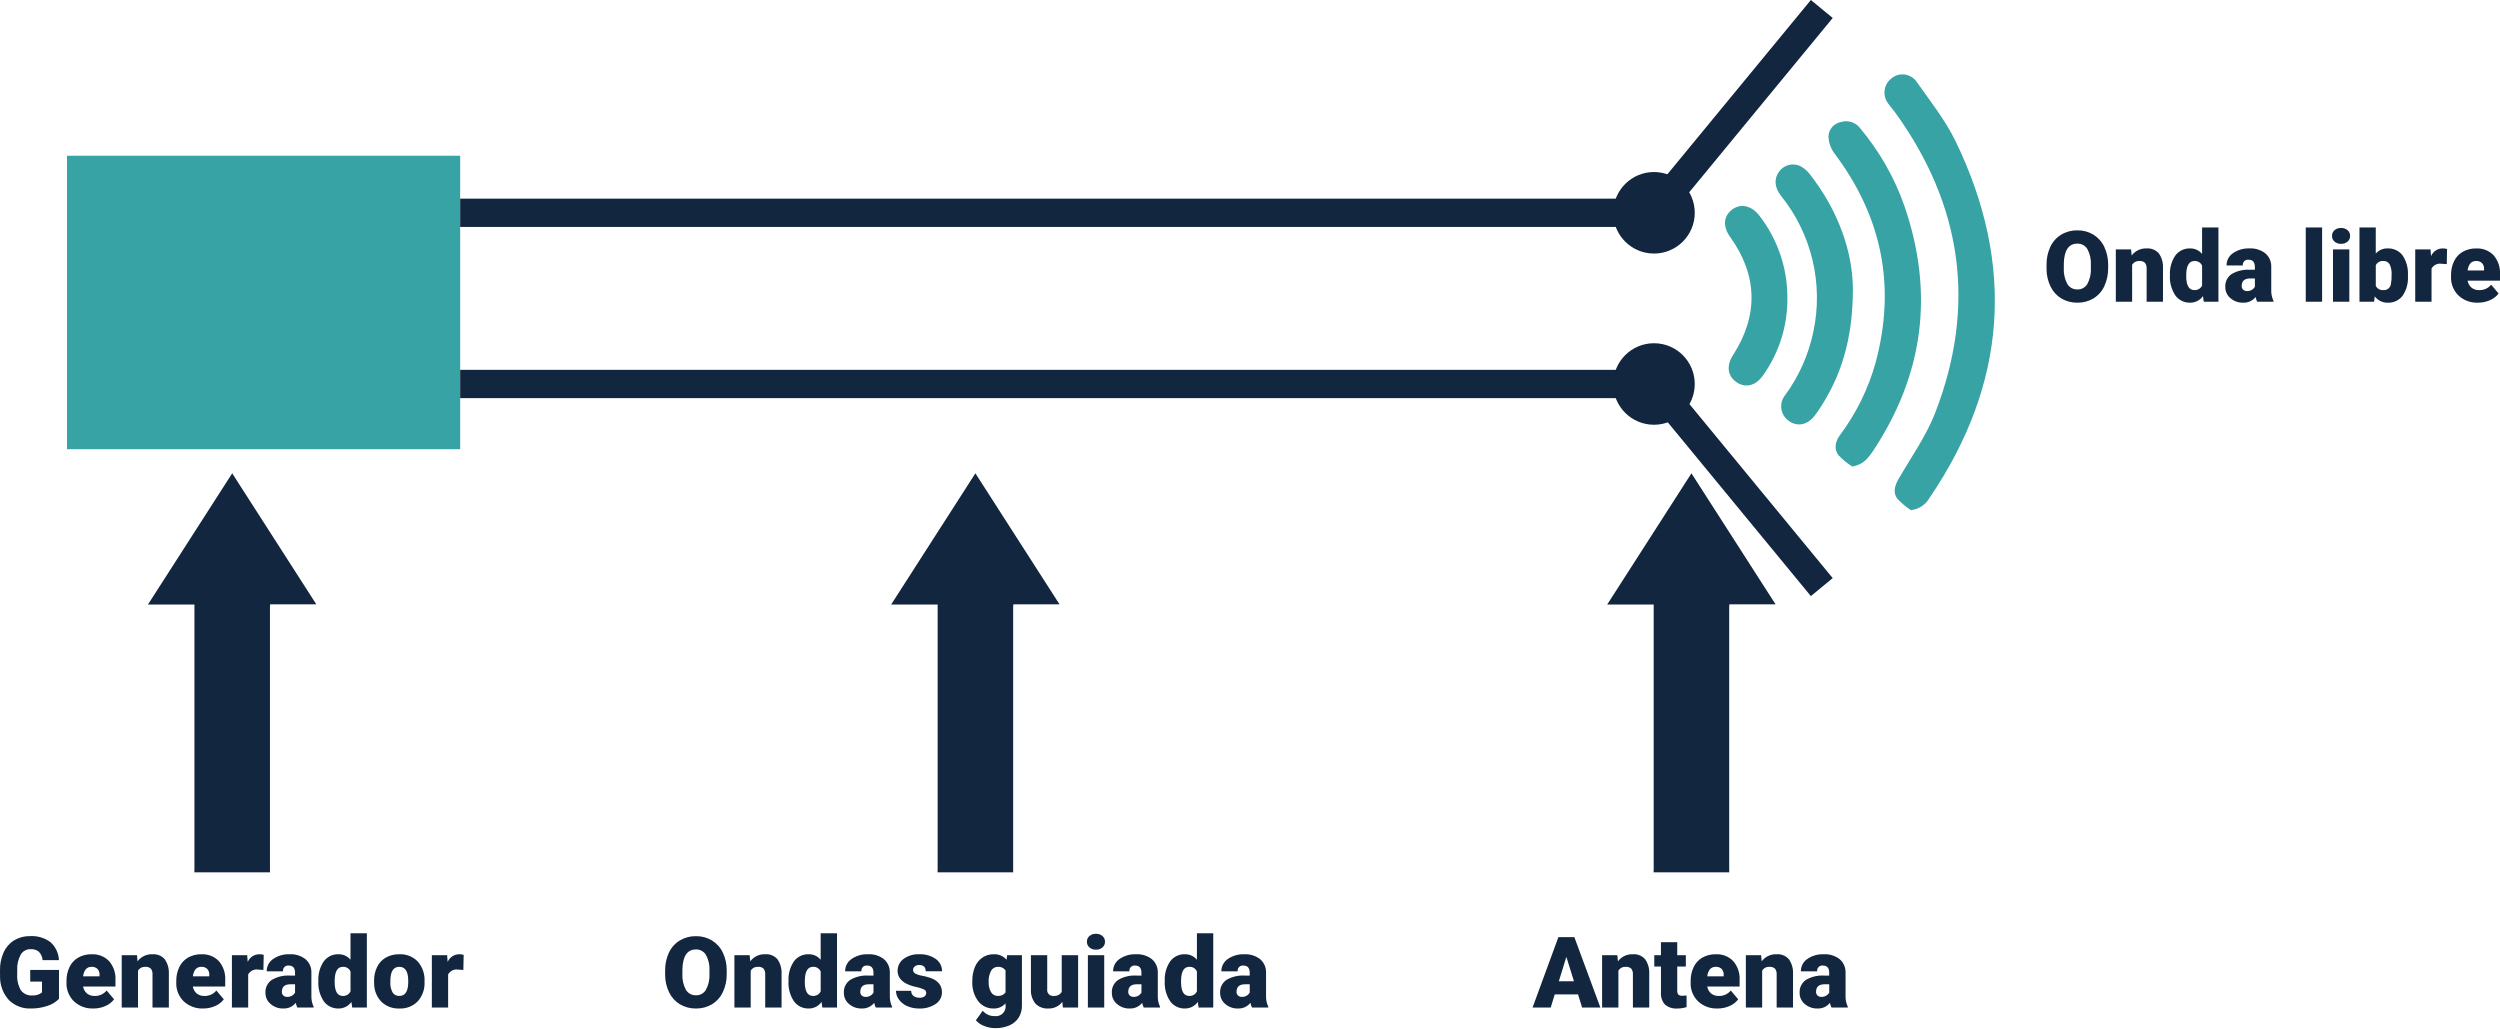
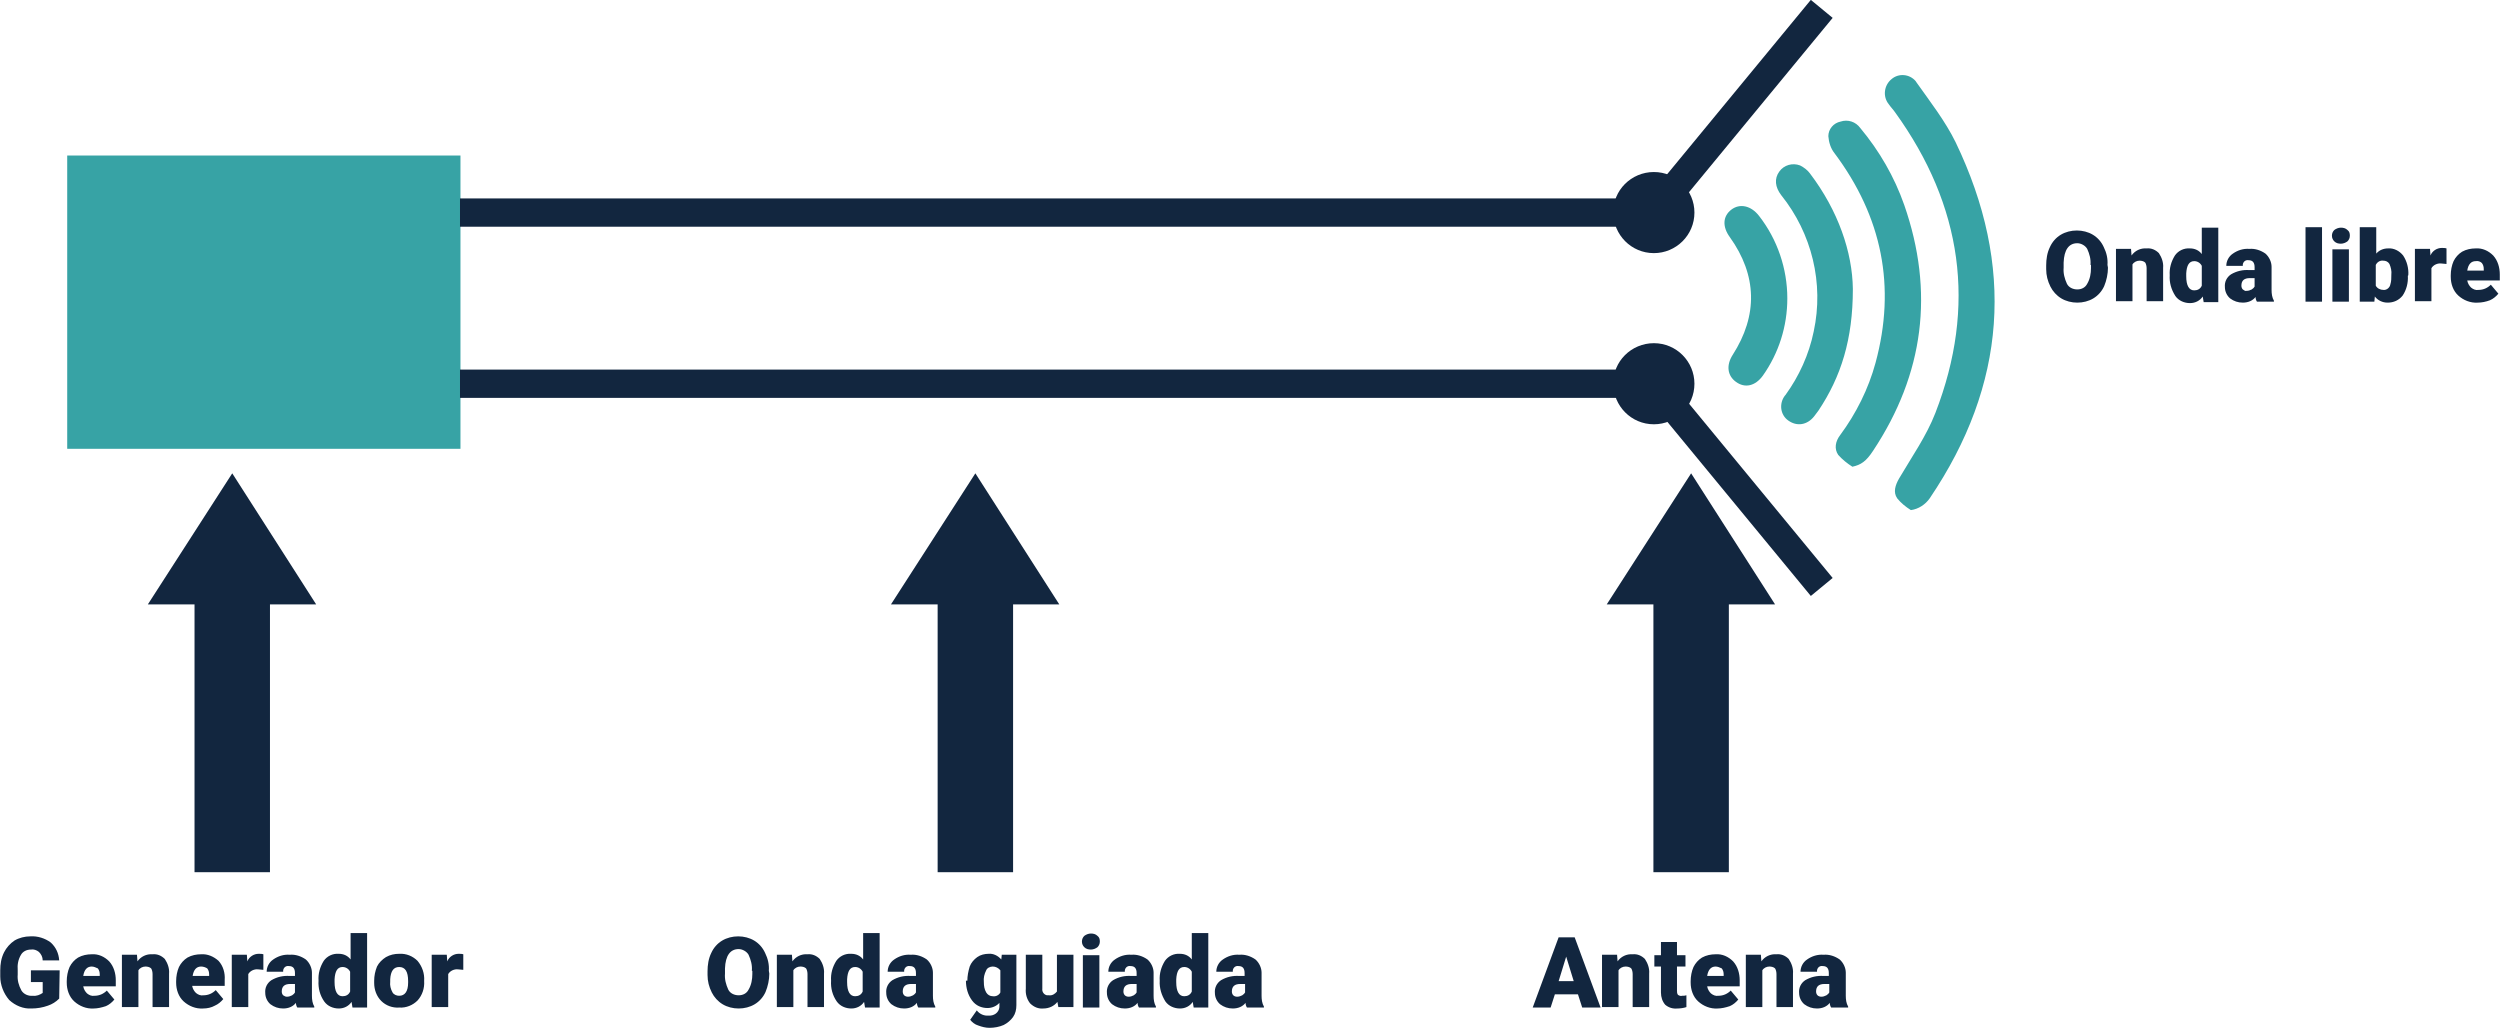
- <svg xmlns="http://www.w3.org/2000/svg" width="530.15" height="218.025" viewBox="0 0 530.15 218.025">
-   <g id="Grupo_55349" data-name="Grupo 55349" transform="translate(-185.845 -23091.018)">
-     <path id="Trazado_119536" data-name="Trazado 119536" d="M0,0H83.376V62.234H0Z" transform="translate(200.054 23124.041)" fill="#37a3a5" />
-     <path id="Trazado_119537" data-name="Trazado 119537" d="M0,0H251.289" transform="translate(283.429 23136.143)" fill="none" stroke="#12263f" stroke-width="6" />
-     <path id="Trazado_119538" data-name="Trazado 119538" d="M0,0H251.289" transform="translate(283.429 23172.445)" fill="none" stroke="#12263f" stroke-width="6" />
-     <path id="Trazado_119539" data-name="Trazado 119539" d="M8.644,0A8.644,8.644,0,1,1,0,8.644,8.644,8.644,0,0,1,8.644,0Z" transform="translate(527.947 23127.498)" fill="#12263f" />
-     <path id="Trazado_119540" data-name="Trazado 119540" d="M8.644,0A8.644,8.644,0,1,1,0,8.644,8.644,8.644,0,0,1,8.644,0Z" transform="translate(527.947 23163.803)" fill="#12263f" />
-     <path id="Trazado_119541" data-name="Trazado 119541" d="M0,43.218,35.583,0" transform="translate(536.591 23092.924)" fill="none" stroke="#12263f" stroke-width="6" />
-     <path id="Trazado_119542" data-name="Trazado 119542" d="M35.583,43.218,0,0" transform="translate(536.591 23172.301)" fill="none" stroke="#12263f" stroke-width="6" />
-     <path id="Trazado_117686" data-name="Trazado 117686" d="M-1064.451,176.976a14.5,14.5,0,0,1-2.945-2.51c-.928-1.347-.421-2.8.4-4.218,2.661-4.6,5.814-9.027,7.711-13.935,8.776-22.716,5.721-44.013-8.545-63.721-.441-.608-.964-1.158-1.393-1.774a3.806,3.806,0,0,1,.63-5.381,3.639,3.639,0,0,1,5.343.69c2.918,4.141,6.131,8.187,8.318,12.714,12.638,26.162,10.834,51.4-5.54,75.5A5.166,5.166,0,0,1-1064.451,176.976Z" transform="translate(1655.521 23022.219)" fill="#37a3a5" />
-     <path id="Trazado_117687" data-name="Trazado 117687" d="M-1069.307,161.433a14.113,14.113,0,0,1-3.013-2.463c-.934-1.327-.608-2.866.372-4.21a46.528,46.528,0,0,0,7.53-15.276c4.4-16.234,1.4-31.034-8.707-44.457a6.486,6.486,0,0,1-1.267-3.553,3.2,3.2,0,0,1,2.6-3.085,3.71,3.71,0,0,1,4.182,1.374,52.9,52.9,0,0,1,9.276,16.27q9.591,27.648-6.591,52.077C-1066.417,160.352-1067.462,161.042-1069.307,161.433Z" transform="translate(1647.978 23028.521)" fill="#37a3a5" />
-     <path id="Trazado_117688" data-name="Trazado 117688" d="M-1062.091,118c-.027,10.732-2.513,18.626-7.346,25.795-.279.416-.577.821-.893,1.21-1.541,1.889-3.7,2.225-5.466.865a3.766,3.766,0,0,1-.671-5.373,34.546,34.546,0,0,0,5.994-13.48,34.478,34.478,0,0,0-6.919-28.869c-1.322-1.711-1.451-3.547-.381-5.028a3.662,3.662,0,0,1,4.355-1.292,6.042,6.042,0,0,1,2.141,1.744C-1065.154,101.337-1062.121,110.186-1062.091,118Z" transform="translate(1640.862 23034.324)" fill="#37a3a5" />
-     <path id="Trazado_117689" data-name="Trazado 117689" d="M-1069.176,114.351a27.738,27.738,0,0,1-5.2,16.39c-1.568,2.209-3.753,2.707-5.658,1.344-1.842-1.319-2.1-3.46-.687-5.655,5.441-8.436,5.25-16.937-.561-25.042-1.612-2.25-1.484-4.412.348-5.825s4.179-.906,5.854,1.306A28.259,28.259,0,0,1-1069.176,114.351Z" transform="translate(1634.053 23039.928)" fill="#37a3a5" />
-     <path id="Trazado_119543" data-name="Trazado 119543" d="M13.351-1.846A5.787,5.787,0,0,1,10.92-.359,10.482,10.482,0,0,1,7.414.205,6.253,6.253,0,0,1,2.728-1.589,7.264,7.264,0,0,1,.851-6.583L.841-7.875a8.91,8.91,0,0,1,.779-3.85,5.787,5.787,0,0,1,2.23-2.533,6.309,6.309,0,0,1,3.358-.887,6.614,6.614,0,0,1,4.332,1.277,5.409,5.409,0,0,1,1.8,3.809H9.875a2.831,2.831,0,0,0-.8-1.784,2.581,2.581,0,0,0-1.743-.533A2.348,2.348,0,0,0,5.24-11.228a6.132,6.132,0,0,0-.749,3.281v.9a6,6,0,0,0,.764,3.358,2.7,2.7,0,0,0,2.4,1.123,3.024,3.024,0,0,0,2.092-.625V-5.506H7.25V-7.978h6.1Zm7.3,2.051a5.7,5.7,0,0,1-4.132-1.523A5.258,5.258,0,0,1,14.94-5.281v-.287a6.814,6.814,0,0,1,.631-3,4.614,4.614,0,0,1,1.841-2.015,5.556,5.556,0,0,1,2.871-.713,4.8,4.8,0,0,1,3.691,1.451A5.7,5.7,0,0,1,25.327-5.8V-4.46h-6.87a2.491,2.491,0,0,0,.81,1.466,2.41,2.41,0,0,0,1.62.533,3.106,3.106,0,0,0,2.563-1.148L25.03-1.743A4.414,4.414,0,0,1,23.2-.323,6.185,6.185,0,0,1,20.651.205Zm-.39-8.839q-1.518,0-1.8,2.01h3.486v-.267a1.712,1.712,0,0,0-.42-1.287A1.673,1.673,0,0,0,20.262-8.634Zm9.628-2.461L30-9.792A3.762,3.762,0,0,1,33.171-11.3a3.165,3.165,0,0,1,2.589,1.036,4.93,4.93,0,0,1,.887,3.117V0H33.182V-7a1.872,1.872,0,0,0-.338-1.236,1.565,1.565,0,0,0-1.23-.395,1.648,1.648,0,0,0-1.507.8V0H26.65V-11.095ZM43.928.205A5.7,5.7,0,0,1,39.8-1.318a5.258,5.258,0,0,1-1.579-3.963v-.287a6.814,6.814,0,0,1,.631-3,4.614,4.614,0,0,1,1.841-2.015,5.556,5.556,0,0,1,2.871-.713A4.8,4.8,0,0,1,47.25-9.849,5.7,5.7,0,0,1,48.6-5.8V-4.46h-6.87a2.491,2.491,0,0,0,.81,1.466,2.41,2.41,0,0,0,1.62.533,3.106,3.106,0,0,0,2.563-1.148l1.579,1.866a4.414,4.414,0,0,1-1.83,1.42A6.185,6.185,0,0,1,43.928.205Zm-.39-8.839q-1.518,0-1.8,2.01H45.22v-.267a1.712,1.712,0,0,0-.42-1.287A1.673,1.673,0,0,0,43.538-8.634ZM56.7-7.967l-1.138-.082a2.044,2.044,0,0,0-2.092,1.025V0H50.019V-11.095h3.24l.113,1.425A2.676,2.676,0,0,1,55.8-11.3a3.37,3.37,0,0,1,.964.123ZM63.892,0a3.9,3.9,0,0,1-.328-.995A3.213,3.213,0,0,1,60.9.205a3.936,3.936,0,0,1-2.666-.948,3.019,3.019,0,0,1-1.1-2.384,3.1,3.1,0,0,1,1.333-2.728,6.791,6.791,0,0,1,3.876-.923H63.41v-.587q0-1.535-1.323-1.535a1.081,1.081,0,0,0-1.23,1.216H57.4A3.1,3.1,0,0,1,58.77-10.3a5.753,5.753,0,0,1,3.491-1,5.044,5.044,0,0,1,3.353,1.036,3.6,3.6,0,0,1,1.261,2.84v4.912a5.03,5.03,0,0,0,.472,2.338V0ZM61.729-2.256A1.928,1.928,0,0,0,62.8-2.533a1.735,1.735,0,0,0,.61-.625V-4.932h-1q-1.8,0-1.8,1.62a.989.989,0,0,0,.318.764A1.15,1.15,0,0,0,61.729-2.256Zm6.624-3.374a6.777,6.777,0,0,1,1.138-4.153A3.746,3.746,0,0,1,72.669-11.3a3.186,3.186,0,0,1,2.5,1.169V-15.75h3.466V0H75.53l-.174-1.189A3.272,3.272,0,0,1,72.649.205a3.74,3.74,0,0,1-3.138-1.518A6.992,6.992,0,0,1,68.353-5.629Zm3.456.215q0,2.953,1.723,2.953a1.7,1.7,0,0,0,1.641-.964V-7.649a1.655,1.655,0,0,0-1.62-.984q-1.6,0-1.733,2.584Zm8.357-.236a6.548,6.548,0,0,1,.646-2.958A4.62,4.62,0,0,1,82.667-10.6a5.59,5.59,0,0,1,2.84-.7,5.1,5.1,0,0,1,3.927,1.543,5.922,5.922,0,0,1,1.436,4.2v.123a5.746,5.746,0,0,1-1.441,4.117,5.115,5.115,0,0,1-3.9,1.523,5.173,5.173,0,0,1-3.8-1.42,5.555,5.555,0,0,1-1.548-3.85Zm3.456.215A4.128,4.128,0,0,0,84.1-3.179a1.606,1.606,0,0,0,1.425.718q1.846,0,1.887-2.84V-5.65q0-2.984-1.907-2.984-1.733,0-1.876,2.574ZM99.1-7.967l-1.138-.082a2.044,2.044,0,0,0-2.092,1.025V0H92.418V-11.095h3.24l.113,1.425A2.676,2.676,0,0,1,98.2-11.3a3.37,3.37,0,0,1,.964.123Z" transform="translate(185.004 23304.676)" fill="#12263f" />
-     <path id="Trazado_117690" data-name="Trazado 117690" d="M-1194.757,200.1c.011-.192.027-.383.027-.572,0-7.563,0-47.968,0-55.531v-.684h-9.862l17.868-27.829,17.841,27.785h-9.791c-.019.227-.041.391-.041.558,0,7.694,0,48.234,0,55.931,0,.112.016.227.025.342Z" transform="translate(1421.808 23075.904)" fill="#12263f" />
-     <path id="Trazado_119544" data-name="Trazado 119544" d="M13.771-7.157a8.8,8.8,0,0,1-.81,3.866A5.987,5.987,0,0,1,10.659-.7a6.41,6.41,0,0,1-3.4.907A6.5,6.5,0,0,1,3.876-.672a5.977,5.977,0,0,1-2.3-2.507A8.551,8.551,0,0,1,.708-6.921v-.841a8.843,8.843,0,0,1,.8-3.871A5.972,5.972,0,0,1,3.82-14.222a6.455,6.455,0,0,1,3.42-.913,6.392,6.392,0,0,1,3.384.9,6.08,6.08,0,0,1,2.312,2.569,8.589,8.589,0,0,1,.836,3.82ZM10.11-7.783a6.278,6.278,0,0,0-.743-3.379,2.385,2.385,0,0,0-2.128-1.154q-2.707,0-2.861,4.061l-.01,1.1A6.457,6.457,0,0,0,5.1-3.784,2.381,2.381,0,0,0,7.26-2.6a2.352,2.352,0,0,0,2.1-1.159A6.281,6.281,0,0,0,10.11-7.1Zm8.531-3.312.113,1.3A3.762,3.762,0,0,1,21.923-11.3a3.165,3.165,0,0,1,2.589,1.036A4.93,4.93,0,0,1,25.4-7.147V0H21.933V-7a1.872,1.872,0,0,0-.338-1.236,1.565,1.565,0,0,0-1.23-.395,1.648,1.648,0,0,0-1.507.8V0H15.4V-11.095Zm8.234,5.465a6.777,6.777,0,0,1,1.138-4.153A3.746,3.746,0,0,1,31.192-11.3a3.186,3.186,0,0,1,2.5,1.169V-15.75H37.16V0H34.053l-.174-1.189A3.272,3.272,0,0,1,31.172.205a3.74,3.74,0,0,1-3.138-1.518A6.992,6.992,0,0,1,26.875-5.629Zm3.456.215q0,2.953,1.723,2.953a1.7,1.7,0,0,0,1.641-.964V-7.649a1.655,1.655,0,0,0-1.62-.984q-1.6,0-1.733,2.584ZM45.374,0a3.9,3.9,0,0,1-.328-.995,3.213,3.213,0,0,1-2.666,1.2,3.936,3.936,0,0,1-2.666-.948,3.019,3.019,0,0,1-1.1-2.384,3.1,3.1,0,0,1,1.333-2.728,6.791,6.791,0,0,1,3.876-.923h1.066v-.587q0-1.535-1.323-1.535a1.081,1.081,0,0,0-1.23,1.216H38.883A3.1,3.1,0,0,1,40.252-10.3a5.753,5.753,0,0,1,3.491-1A5.044,5.044,0,0,1,47.1-10.264a3.6,3.6,0,0,1,1.261,2.84v4.912a5.03,5.03,0,0,0,.472,2.338V0ZM43.21-2.256a1.928,1.928,0,0,0,1.072-.277,1.735,1.735,0,0,0,.61-.625V-4.932h-1q-1.8,0-1.8,1.62a.989.989,0,0,0,.318.764A1.15,1.15,0,0,0,43.21-2.256Zm12.869-.861a.8.8,0,0,0-.461-.708,7.019,7.019,0,0,0-1.753-.554,8,8,0,0,1-2.133-.754,3.573,3.573,0,0,1-1.282-1.133,2.706,2.706,0,0,1-.441-1.528A3.066,3.066,0,0,1,51.27-10.31a5.2,5.2,0,0,1,3.3-.99,5.756,5.756,0,0,1,3.527.995A3.11,3.11,0,0,1,59.432-7.69H55.966q0-1.333-1.4-1.333a1.393,1.393,0,0,0-.913.3.937.937,0,0,0-.369.754.86.86,0,0,0,.451.749,4.263,4.263,0,0,0,1.441.472,12.45,12.45,0,0,1,1.738.441q2.5.861,2.5,3.086A2.906,2.906,0,0,1,58.063-.749a5.913,5.913,0,0,1-3.491.954,6.034,6.034,0,0,1-2.543-.513A4.252,4.252,0,0,1,50.285-1.7a3.158,3.158,0,0,1-.625-1.856h3.23A1.335,1.335,0,0,0,53.4-2.435a2.109,2.109,0,0,0,1.261.354,1.659,1.659,0,0,0,1.061-.287A.918.918,0,0,0,56.079-3.117Zm9.772-2.512A7.491,7.491,0,0,1,66.4-8.6,4.458,4.458,0,0,1,67.994-10.6a4.19,4.19,0,0,1,2.41-.7,3.331,3.331,0,0,1,2.707,1.169l.123-.964h3.138V-.42a4.678,4.678,0,0,1-.682,2.548,4.375,4.375,0,0,1-1.974,1.661,7.255,7.255,0,0,1-2.994.579,6.259,6.259,0,0,1-2.364-.461,4.266,4.266,0,0,1-1.748-1.2L68.055.677A3.169,3.169,0,0,0,70.6,1.815,2.058,2.058,0,0,0,72.9-.543V-.892a3.245,3.245,0,0,1-2.512,1.1A4.01,4.01,0,0,1,67.1-1.348a6.436,6.436,0,0,1-1.251-4.158Zm3.466.215a3.947,3.947,0,0,0,.513,2.158,1.618,1.618,0,0,0,1.436.795,1.835,1.835,0,0,0,1.63-.749V-7.875a1.789,1.789,0,0,0-1.61-.759,1.628,1.628,0,0,0-1.446.825A4.5,4.5,0,0,0,69.316-5.414ZM84.943-1.2A3.563,3.563,0,0,1,81.98.205,3.494,3.494,0,0,1,79.217-.856a4.463,4.463,0,0,1-.938-3.051v-7.188h3.456v7.208a1.242,1.242,0,0,0,1.384,1.425,1.806,1.806,0,0,0,1.692-.851v-7.783h3.476V0h-3.24ZM93.823,0H90.357V-11.095h3.466ZM90.152-13.956a1.542,1.542,0,0,1,.533-1.21,2.012,2.012,0,0,1,1.384-.472,2.012,2.012,0,0,1,1.384.472,1.542,1.542,0,0,1,.533,1.21,1.542,1.542,0,0,1-.533,1.21,2.012,2.012,0,0,1-1.384.472,2.012,2.012,0,0,1-1.384-.472A1.542,1.542,0,0,1,90.152-13.956ZM102.2,0a3.9,3.9,0,0,1-.328-.995,3.213,3.213,0,0,1-2.666,1.2,3.936,3.936,0,0,1-2.666-.948,3.019,3.019,0,0,1-1.1-2.384,3.1,3.1,0,0,1,1.333-2.728,6.791,6.791,0,0,1,3.876-.923h1.066v-.587q0-1.535-1.323-1.535a1.081,1.081,0,0,0-1.23,1.216H95.71A3.1,3.1,0,0,1,97.079-10.3a5.753,5.753,0,0,1,3.491-1,5.044,5.044,0,0,1,3.353,1.036,3.6,3.6,0,0,1,1.261,2.84v4.912a5.03,5.03,0,0,0,.472,2.338V0Zm-2.164-2.256a1.928,1.928,0,0,0,1.072-.277,1.735,1.735,0,0,0,.61-.625V-4.932h-1q-1.8,0-1.8,1.62a.989.989,0,0,0,.318.764A1.15,1.15,0,0,0,100.037-2.256Zm6.624-3.374A6.777,6.777,0,0,1,107.8-9.782a3.746,3.746,0,0,1,3.179-1.518,3.186,3.186,0,0,1,2.5,1.169V-15.75h3.466V0h-3.107l-.174-1.189A3.272,3.272,0,0,1,110.958.205a3.74,3.74,0,0,1-3.138-1.518A6.992,6.992,0,0,1,106.661-5.629Zm3.456.215q0,2.953,1.723,2.953a1.7,1.7,0,0,0,1.641-.964V-7.649a1.655,1.655,0,0,0-1.62-.984q-1.6,0-1.733,2.584ZM125.159,0a3.9,3.9,0,0,1-.328-.995,3.213,3.213,0,0,1-2.666,1.2A3.936,3.936,0,0,1,119.5-.743a3.019,3.019,0,0,1-1.1-2.384,3.1,3.1,0,0,1,1.333-2.728,6.791,6.791,0,0,1,3.876-.923h1.066v-.587q0-1.535-1.323-1.535a1.081,1.081,0,0,0-1.23,1.216h-3.456a3.1,3.1,0,0,1,1.369-2.612,5.753,5.753,0,0,1,3.491-1,5.044,5.044,0,0,1,3.353,1.036,3.6,3.6,0,0,1,1.261,2.84v4.912a5.03,5.03,0,0,0,.472,2.338V0ZM123-2.256a1.928,1.928,0,0,0,1.072-.277,1.735,1.735,0,0,0,.61-.625V-4.932h-1q-1.8,0-1.8,1.62a.989.989,0,0,0,.318.764A1.15,1.15,0,0,0,123-2.256Z" transform="translate(326.183 23304.676)" fill="#12263f" />
-     <path id="Trazado_117691" data-name="Trazado 117691" d="M-1137.178,200.1c.011-.192.028-.383.028-.572,0-7.563,0-47.968,0-55.531v-.684h-9.862l17.868-27.829,17.841,27.785h-9.791c-.019.227-.041.391-.041.558,0,7.694,0,48.234,0,55.931,0,.112.019.227.027.342Z" transform="translate(1521.831 23075.904)" fill="#12263f" />
-     <path id="Trazado_119545" data-name="Trazado 119545" d="M9.608-2.789H4.676L3.814,0H-.031L5.445-14.93H8.829L14.345,0H10.479ZM5.537-5.568H8.747l-1.61-5.178Zm12.417-5.527.113,1.3A3.762,3.762,0,0,1,21.236-11.3a3.165,3.165,0,0,1,2.589,1.036,4.93,4.93,0,0,1,.887,3.117V0H21.246V-7a1.872,1.872,0,0,0-.338-1.236,1.565,1.565,0,0,0-1.23-.395,1.648,1.648,0,0,0-1.507.8V0H14.714V-11.095Zm12.694-2.758v2.758h1.825v2.4H30.649V-3.62a1.3,1.3,0,0,0,.226.872,1.21,1.21,0,0,0,.892.246,5.069,5.069,0,0,0,.861-.062V-.092a6.377,6.377,0,0,1-1.948.3,3.62,3.62,0,0,1-2.635-.841,3.446,3.446,0,0,1-.851-2.553V-8.7H25.778v-2.4h1.415v-2.758ZM39.2.205a5.7,5.7,0,0,1-4.132-1.523,5.258,5.258,0,0,1-1.579-3.963v-.287a6.814,6.814,0,0,1,.631-3,4.614,4.614,0,0,1,1.841-2.015,5.556,5.556,0,0,1,2.871-.713,4.8,4.8,0,0,1,3.691,1.451A5.7,5.7,0,0,1,43.876-5.8V-4.46h-6.87a2.491,2.491,0,0,0,.81,1.466,2.41,2.41,0,0,0,1.62.533A3.106,3.106,0,0,0,42-3.609l1.579,1.866a4.414,4.414,0,0,1-1.83,1.42A6.185,6.185,0,0,1,39.2.205Zm-.39-8.839q-1.518,0-1.8,2.01h3.486v-.267a1.712,1.712,0,0,0-.42-1.287A1.673,1.673,0,0,0,38.811-8.634Zm9.628-2.461.113,1.3A3.762,3.762,0,0,1,51.721-11.3a3.165,3.165,0,0,1,2.589,1.036A4.93,4.93,0,0,1,55.2-7.147V0H51.731V-7a1.872,1.872,0,0,0-.338-1.236,1.565,1.565,0,0,0-1.23-.395,1.648,1.648,0,0,0-1.507.8V0H45.2V-11.095ZM63.359,0a3.9,3.9,0,0,1-.328-.995,3.213,3.213,0,0,1-2.666,1.2A3.936,3.936,0,0,1,57.7-.743a3.019,3.019,0,0,1-1.1-2.384,3.1,3.1,0,0,1,1.333-2.728,6.791,6.791,0,0,1,3.876-.923h1.066v-.587q0-1.535-1.323-1.535a1.081,1.081,0,0,0-1.23,1.216H56.868A3.1,3.1,0,0,1,58.237-10.3a5.753,5.753,0,0,1,3.491-1,5.044,5.044,0,0,1,3.353,1.036,3.6,3.6,0,0,1,1.261,2.84v4.912a5.03,5.03,0,0,0,.472,2.338V0ZM61.2-2.256a1.928,1.928,0,0,0,1.072-.277,1.735,1.735,0,0,0,.61-.625V-4.932h-1q-1.8,0-1.8,1.62a.989.989,0,0,0,.318.764A1.15,1.15,0,0,0,61.2-2.256Z" transform="translate(510.872 23304.676)" fill="#12263f" />
-     <path id="Trazado_117692" data-name="Trazado 117692" d="M-1081.7,200.1c.011-.192.027-.383.027-.572,0-7.563,0-47.968,0-55.531v-.684h-9.862l17.868-27.829,17.84,27.785h-9.791c-.016.227-.041.391-.041.558,0,7.694,0,48.234,0,55.931,0,.112.017.227.028.342Z" transform="translate(1618.199 23075.904)" fill="#12263f" />
-     <path id="Trazado_119546" data-name="Trazado 119546" d="M13.771-7.157a8.8,8.8,0,0,1-.81,3.866A5.987,5.987,0,0,1,10.659-.7a6.41,6.41,0,0,1-3.4.907A6.5,6.5,0,0,1,3.876-.672a5.977,5.977,0,0,1-2.3-2.507A8.551,8.551,0,0,1,.708-6.921v-.841a8.843,8.843,0,0,1,.8-3.871A5.972,5.972,0,0,1,3.82-14.222a6.455,6.455,0,0,1,3.42-.913,6.392,6.392,0,0,1,3.384.9,6.08,6.08,0,0,1,2.312,2.569,8.589,8.589,0,0,1,.836,3.82ZM10.11-7.783a6.278,6.278,0,0,0-.743-3.379,2.385,2.385,0,0,0-2.128-1.154q-2.707,0-2.861,4.061l-.01,1.1A6.457,6.457,0,0,0,5.1-3.784,2.381,2.381,0,0,0,7.26-2.6a2.352,2.352,0,0,0,2.1-1.159A6.281,6.281,0,0,0,10.11-7.1Zm8.531-3.312.113,1.3A3.762,3.762,0,0,1,21.923-11.3a3.165,3.165,0,0,1,2.589,1.036A4.93,4.93,0,0,1,25.4-7.147V0H21.933V-7a1.872,1.872,0,0,0-.338-1.236,1.565,1.565,0,0,0-1.23-.395,1.648,1.648,0,0,0-1.507.8V0H15.4V-11.095Zm8.234,5.465a6.777,6.777,0,0,1,1.138-4.153A3.746,3.746,0,0,1,31.192-11.3a3.186,3.186,0,0,1,2.5,1.169V-15.75H37.16V0H34.053l-.174-1.189A3.272,3.272,0,0,1,31.172.205a3.74,3.74,0,0,1-3.138-1.518A6.992,6.992,0,0,1,26.875-5.629Zm3.456.215q0,2.953,1.723,2.953a1.7,1.7,0,0,0,1.641-.964V-7.649a1.655,1.655,0,0,0-1.62-.984q-1.6,0-1.733,2.584ZM45.374,0a3.9,3.9,0,0,1-.328-.995,3.213,3.213,0,0,1-2.666,1.2,3.936,3.936,0,0,1-2.666-.948,3.019,3.019,0,0,1-1.1-2.384,3.1,3.1,0,0,1,1.333-2.728,6.791,6.791,0,0,1,3.876-.923h1.066v-.587q0-1.535-1.323-1.535a1.081,1.081,0,0,0-1.23,1.216H38.883A3.1,3.1,0,0,1,40.252-10.3a5.753,5.753,0,0,1,3.491-1A5.044,5.044,0,0,1,47.1-10.264a3.6,3.6,0,0,1,1.261,2.84v4.912a5.03,5.03,0,0,0,.472,2.338V0ZM43.21-2.256a1.928,1.928,0,0,0,1.072-.277,1.735,1.735,0,0,0,.61-.625V-4.932h-1q-1.8,0-1.8,1.62a.989.989,0,0,0,.318.764A1.15,1.15,0,0,0,43.21-2.256ZM59.145,0H55.679V-15.75h3.466Zm5.773,0H61.452V-11.095h3.466ZM61.247-13.956a1.542,1.542,0,0,1,.533-1.21,2.012,2.012,0,0,1,1.384-.472,2.012,2.012,0,0,1,1.384.472,1.542,1.542,0,0,1,.533,1.21,1.542,1.542,0,0,1-.533,1.21,2.012,2.012,0,0,1-1.384.472,2.012,2.012,0,0,1-1.384-.472A1.542,1.542,0,0,1,61.247-13.956Zm16.1,8.5a6.762,6.762,0,0,1-1.128,4.194A3.778,3.778,0,0,1,73.039.205a3.278,3.278,0,0,1-2.728-1.343L70.167,0h-3.1V-15.75h3.456V-10.2a3.163,3.163,0,0,1,2.492-1.1,3.779,3.779,0,0,1,3.2,1.487,6.8,6.8,0,0,1,1.128,4.184Zm-3.466-.22a4.51,4.51,0,0,0-.426-2.278,1.434,1.434,0,0,0-1.307-.681,1.655,1.655,0,0,0-1.62.891v4.4a1.664,1.664,0,0,0,1.641.88,1.467,1.467,0,0,0,1.548-1.188A8.527,8.527,0,0,0,73.879-5.675Zm11.7-2.292-1.138-.082a2.044,2.044,0,0,0-2.092,1.025V0H78.894V-11.095h3.24l.113,1.425a2.676,2.676,0,0,1,2.43-1.63,3.37,3.37,0,0,1,.964.123ZM92.193.205a5.7,5.7,0,0,1-4.132-1.523,5.258,5.258,0,0,1-1.579-3.963v-.287a6.814,6.814,0,0,1,.631-3,4.614,4.614,0,0,1,1.841-2.015,5.556,5.556,0,0,1,2.871-.713,4.8,4.8,0,0,1,3.691,1.451A5.7,5.7,0,0,1,96.869-5.8V-4.46H90a2.491,2.491,0,0,0,.81,1.466,2.41,2.41,0,0,0,1.62.533,3.106,3.106,0,0,0,2.563-1.148l1.579,1.866a4.414,4.414,0,0,1-1.83,1.42A6.185,6.185,0,0,1,92.193.205ZM91.8-8.634q-1.518,0-1.8,2.01h3.486v-.267a1.712,1.712,0,0,0-.42-1.287A1.673,1.673,0,0,0,91.8-8.634Z" transform="translate(619.126 23154.998)" fill="#12263f" />
+ <svg xmlns="http://www.w3.org/2000/svg" version="1.1" id="Capa_1" x="0px" y="0px" viewBox="0 0 530.2 218" style="enable-background:new 0 0 530.2 218;" xml:space="preserve">
+   <style type="text/css">
+ 	.st0{fill:#37A3A5;}
+ 	.st1{fill:none;stroke:#12263F;stroke-width:6;}
+ 	.st2{fill:#12263F;}
+ </style>
+   <g id="Grupo_55349" transform="translate(-185.845 -23091.018)">
+     <path id="Trazado_119536" class="st0" d="M200.1,23124h83.4v62.2h-83.4V23124z" />
+     <path id="Trazado_119537" class="st1" d="M283.4,23136.1h251.3" />
+     <path id="Trazado_119538" class="st1" d="M283.4,23172.4h251.3" />
+     <path id="Trazado_119539" class="st2" d="M536.6,23127.5c4.8,0,8.6,3.9,8.6,8.6c0,4.8-3.9,8.6-8.6,8.6c-4.8,0-8.6-3.9-8.6-8.6   C527.9,23131.4,531.8,23127.5,536.6,23127.5C536.6,23127.5,536.6,23127.5,536.6,23127.5z" />
+     <path id="Trazado_119540" class="st2" d="M536.6,23163.8c4.8,0,8.6,3.9,8.6,8.6c0,4.8-3.9,8.6-8.6,8.6c-4.8,0-8.6-3.9-8.6-8.6   C527.9,23167.7,531.8,23163.8,536.6,23163.8C536.6,23163.8,536.6,23163.8,536.6,23163.8z" />
+     <path id="Trazado_119541" class="st1" d="M536.6,23136.1l35.6-43.2" />
+     <path id="Trazado_119542" class="st1" d="M572.2,23215.5l-35.6-43.2" />
+     <path id="Trazado_117686" class="st0" d="M591.1,23199.2c-1.1-0.7-2.1-1.5-2.9-2.5c-0.9-1.3-0.4-2.8,0.4-4.2   c2.7-4.6,5.8-9,7.7-13.9c8.8-22.7,5.7-44-8.5-63.7c-0.4-0.6-1-1.2-1.4-1.8c-1.3-1.6-1-4,0.6-5.3c0,0,0,0,0,0   c1.5-1.3,3.8-1.1,5.1,0.4c0.1,0.1,0.1,0.2,0.2,0.3c2.9,4.1,6.1,8.2,8.3,12.7c12.6,26.2,10.8,51.4-5.5,75.5   C594.2,23198,592.7,23199,591.1,23199.2z" />
+     <path id="Trazado_117687" class="st0" d="M578.7,23190c-1.1-0.7-2.1-1.5-3-2.5c-0.9-1.3-0.6-2.9,0.4-4.2c3.4-4.6,6-9.8,7.5-15.3   c4.4-16.2,1.4-31-8.7-44.5c-0.8-1-1.2-2.3-1.3-3.6c0-1.5,1.1-2.8,2.6-3.1c1.5-0.5,3.2,0,4.2,1.4c4,4.8,7.2,10.3,9.3,16.3   c6.4,18.4,4.2,35.8-6.6,52.1C581.6,23188.9,580.5,23189.6,578.7,23190z" />
+     <path id="Trazado_117688" class="st0" d="M578.8,23152.3c0,10.7-2.5,18.6-7.3,25.8c-0.3,0.4-0.6,0.8-0.9,1.2   c-1.5,1.9-3.7,2.2-5.5,0.9c-1.7-1.2-2-3.6-0.7-5.3c0,0,0.1-0.1,0.1-0.1c2.9-4,5-8.6,6-13.5c2.2-10.2-0.4-20.8-6.9-28.9   c-1.3-1.7-1.5-3.5-0.4-5c1-1.4,2.8-1.9,4.4-1.3c0.8,0.4,1.6,1,2.1,1.7C575.7,23135.7,578.7,23144.5,578.8,23152.3z" />
+     <path id="Trazado_117689" class="st0" d="M564.9,23154.3c0,5.9-1.8,11.6-5.2,16.4c-1.6,2.2-3.8,2.7-5.7,1.3   c-1.8-1.3-2.1-3.5-0.7-5.7c5.4-8.4,5.2-16.9-0.6-25c-1.6-2.2-1.5-4.4,0.3-5.8c1.8-1.4,4.2-0.9,5.9,1.3   C562.8,23141.8,564.9,23148,564.9,23154.3z" />
+     <path id="Trazado_119543" class="st2" d="M198.4,23302.8c-0.7,0.7-1.5,1.2-2.4,1.5c-1.1,0.4-2.3,0.6-3.5,0.6   c-1.7,0.1-3.4-0.6-4.7-1.8c-1.2-1.4-1.9-3.2-1.9-5l0-1.3c0-1.3,0.2-2.6,0.8-3.8c0.5-1,1.3-1.9,2.2-2.5c1-0.6,2.2-0.9,3.4-0.9   c1.5-0.1,3.1,0.4,4.3,1.3c1.1,1,1.7,2.3,1.8,3.8h-3.5c0-0.7-0.3-1.3-0.8-1.8c-0.5-0.4-1.1-0.6-1.7-0.5c-0.9,0-1.7,0.4-2.1,1.1   c-0.6,1-0.8,2.1-0.7,3.3v0.9c-0.1,1.2,0.2,2.3,0.8,3.4c0.5,0.8,1.5,1.2,2.4,1.1c0.8,0.1,1.5-0.2,2.1-0.6v-2.3h-2.5v-2.5h6.1   L198.4,23302.8z M205.7,23304.9c-1.5,0.1-3-0.5-4.1-1.5c-1.1-1-1.6-2.5-1.6-4v-0.3c0-1,0.2-2.1,0.6-3c0.4-0.8,1-1.5,1.8-2   c0.9-0.5,1.9-0.7,2.9-0.7c1.4-0.1,2.7,0.5,3.7,1.5c1,1.1,1.4,2.6,1.4,4v1.3h-6.9c0.1,0.6,0.4,1.1,0.8,1.5c0.5,0.4,1,0.6,1.6,0.5   c1,0,1.9-0.4,2.6-1.1l1.6,1.9c-0.5,0.6-1.1,1.1-1.8,1.4C207.4,23304.7,206.5,23304.9,205.7,23304.9z M205.3,23296   c-1,0-1.6,0.7-1.8,2h3.5v-0.3c0-0.5-0.1-0.9-0.4-1.3C206.2,23296.2,205.7,23296,205.3,23296L205.3,23296z M214.9,23293.6l0.1,1.3   c0.7-1,1.9-1.6,3.2-1.5c1-0.1,1.9,0.3,2.6,1c0.6,0.9,1,2,0.9,3.1v7.1h-3.5v-7c0-0.4-0.1-0.9-0.3-1.2c-0.3-0.3-0.8-0.4-1.2-0.4   c-0.6,0-1.2,0.3-1.5,0.8v7.8h-3.5v-11.1H214.9z M228.9,23304.9c-1.5,0.1-3-0.5-4.1-1.5c-1.1-1-1.6-2.5-1.6-4v-0.3   c0-1,0.2-2.1,0.6-3c0.4-0.8,1-1.5,1.8-2c0.9-0.5,1.9-0.7,2.9-0.7c1.4-0.1,2.7,0.5,3.7,1.4c1,1.1,1.4,2.6,1.3,4v1.3h-6.9   c0.1,0.6,0.4,1.1,0.8,1.5c0.5,0.4,1,0.6,1.6,0.5c1,0,1.9-0.4,2.6-1.1l1.6,1.9c-0.5,0.6-1.1,1.1-1.8,1.4   C230.7,23304.7,229.8,23304.9,228.9,23304.9z M228.5,23296c-1,0-1.6,0.7-1.8,2h3.5v-0.3c0-0.5-0.1-0.9-0.4-1.3   C229.5,23296.2,229,23296,228.5,23296z M241.7,23296.7l-1.1-0.1c-0.8-0.1-1.7,0.3-2.1,1v7H235v-11.1h3.2l0.1,1.4   c0.4-1,1.4-1.6,2.4-1.6c0.3,0,0.7,0,1,0.1L241.7,23296.7z M248.9,23304.7c-0.2-0.3-0.3-0.7-0.3-1c-0.6,0.8-1.6,1.2-2.7,1.2   c-1,0-1.9-0.3-2.7-0.9c-0.7-0.6-1.1-1.5-1.1-2.4c-0.1-1.1,0.4-2.1,1.3-2.7c1.2-0.7,2.5-1,3.9-0.9h1.1v-0.6c0-1-0.4-1.5-1.3-1.5   c-0.6-0.1-1.1,0.3-1.2,0.9c0,0.1,0,0.2,0,0.3h-3.5c0-1,0.5-2,1.4-2.6c1-0.7,2.2-1.1,3.5-1c1.2-0.1,2.4,0.3,3.4,1   c0.8,0.7,1.3,1.8,1.3,2.8v4.9c0,0.8,0.1,1.6,0.5,2.3v0.2H248.9z M246.7,23302.4c0.4,0,0.7-0.1,1.1-0.3c0.3-0.2,0.5-0.4,0.6-0.6   v-1.8h-1c-1.2,0-1.8,0.5-1.8,1.6c0,0.3,0.1,0.6,0.3,0.8C246.2,23302.3,246.4,23302.4,246.7,23302.4z M253.4,23299   c-0.1-1.5,0.3-2.9,1.1-4.2c0.7-1,1.9-1.6,3.2-1.5c1,0,1.9,0.4,2.5,1.2v-5.6h3.5v15.8h-3.1l-0.2-1.2c-0.6,0.9-1.6,1.4-2.7,1.4   c-1.2,0-2.4-0.5-3.1-1.5C253.7,23302.1,253.3,23300.6,253.4,23299L253.4,23299z M256.8,23299.3c0,2,0.6,3,1.7,3   c0.7,0,1.3-0.3,1.6-1v-4.2c-0.3-0.6-0.9-1-1.6-1c-1.1,0-1.6,0.9-1.7,2.6L256.8,23299.3z M265.2,23299c0-1,0.2-2,0.6-3   c0.4-0.8,1.1-1.5,1.9-2c0.9-0.5,1.8-0.7,2.8-0.7c1.5-0.1,2.9,0.5,3.9,1.5c1,1.2,1.5,2.7,1.4,4.2v0.1c0.1,1.5-0.4,3-1.4,4.1   c-1,1-2.4,1.6-3.9,1.5c-1.4,0.1-2.8-0.4-3.8-1.4c-1-1-1.5-2.4-1.5-3.8L265.2,23299z M268.6,23299.2c-0.1,0.8,0.1,1.6,0.5,2.3   c0.3,0.5,0.9,0.7,1.4,0.7c1.2,0,1.9-0.9,1.9-2.8v-0.3c0-2-0.6-3-1.9-3c-1.2,0-1.8,0.9-1.9,2.6L268.6,23299.2z M284.1,23296.7   l-1.1-0.1c-0.8-0.1-1.7,0.3-2.1,1v7h-3.5v-11.1h3.2l0.1,1.4c0.4-1,1.4-1.6,2.4-1.6c0.3,0,0.7,0,1,0.1L284.1,23296.7z" />
+     <path id="Trazado_117690" class="st2" d="M227.1,23276c0-0.2,0-0.4,0-0.6c0-7.6,0-48,0-55.5v-0.7h-9.9l17.9-27.8l17.8,27.8h-9.8   c0,0.2,0,0.4,0,0.6c0,7.7,0,48.2,0,55.9c0,0.1,0,0.2,0,0.3H227.1z" />
+     <path id="Trazado_119544" class="st2" d="M349,23297.5c0,1.3-0.3,2.7-0.8,3.9c-0.5,1.1-1.3,2-2.3,2.6c-1,0.6-2.2,0.9-3.4,0.9   c-1.2,0-2.4-0.3-3.4-0.9c-1-0.6-1.8-1.5-2.3-2.5c-0.6-1.2-0.9-2.4-0.9-3.7v-0.8c0-1.3,0.2-2.7,0.8-3.9c0.5-1.1,1.3-2,2.3-2.6   c1-0.6,2.2-0.9,3.4-0.9c1.2,0,2.4,0.3,3.4,0.9c1,0.6,1.8,1.5,2.3,2.6c0.6,1.2,0.9,2.5,0.8,3.8L349,23297.5z M345.3,23296.9   c0.1-1.2-0.2-2.3-0.7-3.4c-0.4-0.7-1.3-1.2-2.1-1.2c-1.8,0-2.8,1.4-2.9,4.1l0,1.1c-0.1,1.2,0.2,2.3,0.7,3.4   c0.4,0.8,1.3,1.2,2.2,1.2c0.9,0,1.7-0.4,2.1-1.2c0.6-1,0.8-2.2,0.8-3.3V23296.9z M353.8,23293.6l0.1,1.3c0.7-1,1.9-1.6,3.2-1.5   c1-0.1,1.9,0.3,2.6,1c0.6,0.9,1,2,0.9,3.1v7.1h-3.5v-7c0-0.4-0.1-0.9-0.3-1.2c-0.3-0.3-0.8-0.4-1.2-0.4c-0.6,0-1.2,0.3-1.5,0.8v7.8   h-3.5v-11.1H353.8z M362.1,23299c-0.1-1.5,0.3-2.9,1.1-4.2c0.7-1,1.9-1.6,3.2-1.5c1,0,1.9,0.4,2.5,1.2v-5.6h3.5v15.8h-3.1l-0.2-1.2   c-0.6,0.9-1.6,1.4-2.7,1.4c-1.2,0-2.4-0.5-3.1-1.5C362.4,23302.1,362,23300.6,362.1,23299L362.1,23299z M365.5,23299.3   c0,2,0.6,3,1.7,3c0.7,0,1.3-0.3,1.6-1v-4.2c-0.3-0.6-0.9-1-1.6-1c-1.1,0-1.6,0.9-1.7,2.6L365.5,23299.3z M380.6,23304.7   c-0.2-0.3-0.3-0.7-0.3-1c-0.6,0.8-1.6,1.2-2.7,1.2c-1,0-1.9-0.3-2.7-0.9c-0.7-0.6-1.1-1.5-1.1-2.4c-0.1-1.1,0.4-2.1,1.3-2.7   c1.2-0.7,2.5-1,3.9-0.9h1.1v-0.6c0-1-0.4-1.5-1.3-1.5c-0.6-0.1-1.1,0.3-1.2,0.9c0,0.1,0,0.2,0,0.3h-3.5c0-1,0.5-2,1.4-2.6   c1-0.7,2.2-1.1,3.5-1c1.2-0.1,2.4,0.3,3.4,1c0.8,0.7,1.3,1.8,1.3,2.8v4.9c0,0.8,0.1,1.6,0.5,2.3v0.2H380.6z M378.4,23302.4   c0.4,0,0.7-0.1,1.1-0.3c0.3-0.2,0.5-0.4,0.6-0.6v-1.8h-1c-1.2,0-1.8,0.5-1.8,1.6c0,0.3,0.1,0.6,0.3,0.8   C377.8,23302.3,378.1,23302.4,378.4,23302.4z M391,23299c0-1,0.2-2,0.5-3c0.3-0.8,0.9-1.5,1.6-2c0.7-0.5,1.6-0.7,2.4-0.7   c1-0.1,2,0.4,2.7,1.2l0.1-1h3.1v10.7c0,0.9-0.2,1.8-0.7,2.5c-0.5,0.7-1.2,1.3-2,1.7c-0.9,0.4-2,0.6-3,0.6c-0.8,0-1.6-0.2-2.4-0.5   c-0.7-0.2-1.3-0.7-1.7-1.2l1.4-2c0.6,0.8,1.6,1.2,2.5,1.1c1.1,0.1,2.2-0.6,2.3-1.8c0-0.2,0-0.4,0-0.6v-0.3   c-0.6,0.7-1.6,1.1-2.5,1.1c-1.3,0-2.5-0.5-3.3-1.6c-0.9-1.2-1.3-2.7-1.3-4.2L391,23299z M394.5,23299.3c0,0.8,0.1,1.5,0.5,2.2   c0.3,0.5,0.8,0.8,1.4,0.8c0.6,0.1,1.3-0.2,1.6-0.8v-4.7c-0.4-0.5-1-0.8-1.6-0.8c-0.6,0-1.2,0.3-1.4,0.8   C394.6,23297.6,394.4,23298.4,394.5,23299.3L394.5,23299.3z M410.1,23303.5c-0.7,0.9-1.8,1.4-3,1.4c-1,0.1-2-0.3-2.8-1.1   c-0.7-0.9-1-2-0.9-3.1v-7.2h3.5v7.2c-0.1,0.7,0.4,1.3,1,1.4c0.1,0,0.2,0,0.4,0c0.7,0.1,1.3-0.3,1.7-0.8v-7.8h3.5v11.1h-3.2   L410.1,23303.5z M419,23304.7h-3.5v-11.1h3.5V23304.7z M415.3,23290.7c0-0.5,0.2-0.9,0.5-1.2c0.4-0.3,0.9-0.5,1.4-0.5   c0.5,0,1,0.1,1.4,0.5c0.4,0.3,0.5,0.7,0.5,1.2c0,0.5-0.2,0.9-0.5,1.2c-0.4,0.3-0.9,0.5-1.4,0.5c-0.5,0-1-0.1-1.4-0.5   C415.5,23291.6,415.3,23291.2,415.3,23290.7z M427.4,23304.7c-0.2-0.3-0.3-0.7-0.3-1c-0.6,0.8-1.6,1.2-2.7,1.2   c-1,0-1.9-0.3-2.7-0.9c-0.7-0.6-1.1-1.5-1.1-2.4c-0.1-1.1,0.4-2.1,1.3-2.7c1.2-0.7,2.5-1,3.9-0.9h1.1v-0.6c0-1-0.4-1.5-1.3-1.5   c-0.6-0.1-1.1,0.3-1.2,0.9c0,0.1,0,0.2,0,0.3h-3.5c0-1,0.5-2,1.4-2.6c1-0.7,2.2-1.1,3.5-1c1.2-0.1,2.4,0.3,3.4,1   c0.8,0.7,1.3,1.8,1.3,2.8v4.9c0,0.8,0.1,1.6,0.5,2.3v0.2H427.4z M425.2,23302.4c0.4,0,0.7-0.1,1.1-0.3c0.3-0.2,0.5-0.4,0.6-0.6   v-1.8h-1c-1.2,0-1.8,0.5-1.8,1.6c0,0.3,0.1,0.6,0.3,0.8C424.6,23302.3,424.9,23302.4,425.2,23302.4L425.2,23302.4z M431.8,23299   c-0.1-1.5,0.3-2.9,1.1-4.2c0.7-1,1.9-1.6,3.2-1.5c1,0,1.9,0.4,2.5,1.2v-5.6h3.5v15.8H439l-0.2-1.2c-0.6,0.9-1.6,1.4-2.7,1.4   c-1.2,0-2.4-0.5-3.1-1.5C432.2,23302.1,431.7,23300.6,431.8,23299L431.8,23299z M435.3,23299.3c0,2,0.6,3,1.7,3   c0.7,0,1.3-0.3,1.6-1v-4.2c-0.3-0.6-0.9-1-1.6-1c-1.1,0-1.6,0.9-1.7,2.6L435.3,23299.3z M450.3,23304.7c-0.2-0.3-0.3-0.7-0.3-1   c-0.6,0.8-1.6,1.2-2.7,1.2c-1,0-1.9-0.3-2.7-0.9c-0.7-0.6-1.1-1.5-1.1-2.4c-0.1-1.1,0.4-2.1,1.3-2.7c1.2-0.7,2.5-1,3.9-0.9h1.1   v-0.6c0-1-0.4-1.5-1.3-1.5c-0.6-0.1-1.1,0.3-1.2,0.9c0,0.1,0,0.2,0,0.3h-3.5c0-1,0.5-2,1.4-2.6c1-0.7,2.2-1.1,3.5-1   c1.2-0.1,2.4,0.3,3.4,1c0.8,0.7,1.3,1.8,1.3,2.8v4.9c0,0.8,0.1,1.6,0.5,2.3v0.2H450.3z M448.2,23302.4c0.4,0,0.7-0.1,1.1-0.3   c0.3-0.2,0.5-0.4,0.6-0.6v-1.8h-1c-1.2,0-1.8,0.5-1.8,1.6c0,0.3,0.1,0.6,0.3,0.8C447.6,23302.3,447.9,23302.4,448.2,23302.4z" />
+     <path id="Trazado_117691" class="st2" d="M384.7,23276c0-0.2,0-0.4,0-0.6c0-7.6,0-48,0-55.5v-0.7h-9.9l17.9-27.8l17.8,27.8h-9.8   c0,0.2,0,0.4,0,0.6c0,7.7,0,48.2,0,55.9c0,0.1,0,0.2,0,0.3H384.7z" />
+     <path id="Trazado_119545" class="st2" d="M520.5,23301.9h-4.9l-0.9,2.8h-3.8l5.5-14.9h3.4l5.5,14.9h-3.9L520.5,23301.9z    M516.4,23299.1h3.2l-1.6-5.2L516.4,23299.1z M528.8,23293.6l0.1,1.3c0.7-1,1.9-1.6,3.2-1.5c1-0.1,1.9,0.3,2.6,1   c0.6,0.9,1,2,0.9,3.1v7.1h-3.5v-7c0-0.4-0.1-0.9-0.3-1.2c-0.3-0.3-0.8-0.4-1.2-0.4c-0.6,0-1.2,0.3-1.5,0.8v7.8h-3.5v-11.1H528.8z    M541.5,23290.8v2.8h1.8v2.4h-1.8v5.1c0,0.3,0,0.6,0.2,0.9c0.3,0.2,0.6,0.3,0.9,0.2c0.3,0,0.6,0,0.9-0.1v2.5   c-0.6,0.2-1.3,0.3-1.9,0.3c-1,0.1-1.9-0.2-2.6-0.8c-0.6-0.7-0.9-1.6-0.9-2.6v-5.5h-1.4v-2.4h1.4v-2.8L541.5,23290.8z    M550.1,23304.9c-1.5,0.1-3-0.5-4.1-1.5c-1.1-1-1.6-2.5-1.6-4v-0.3c0-1,0.2-2.1,0.6-3c0.4-0.8,1-1.5,1.8-2c0.9-0.5,1.9-0.7,2.9-0.7   c1.4-0.1,2.7,0.5,3.7,1.5c1,1.1,1.4,2.6,1.4,4v1.3h-6.9c0.1,0.6,0.4,1.1,0.8,1.5c0.5,0.4,1,0.6,1.6,0.5c1,0,1.9-0.4,2.6-1.1   l1.6,1.9c-0.5,0.6-1.1,1.1-1.8,1.4C551.8,23304.7,550.9,23304.9,550.1,23304.9z M549.7,23296c-1,0-1.6,0.7-1.8,2h3.5v-0.3   c0-0.5-0.1-0.9-0.4-1.3C550.6,23296.2,550.1,23296,549.7,23296L549.7,23296z M559.3,23293.6l0.1,1.3c0.7-1,1.9-1.6,3.2-1.5   c1-0.1,1.9,0.3,2.6,1c0.6,0.9,1,2,0.9,3.1v7.1h-3.5v-7c0-0.4-0.1-0.9-0.3-1.2c-0.3-0.3-0.8-0.4-1.2-0.4c-0.6,0-1.2,0.3-1.5,0.8v7.8   h-3.5v-11.1H559.3z M574.2,23304.7c-0.2-0.3-0.3-0.7-0.3-1c-0.6,0.8-1.6,1.2-2.7,1.2c-1,0-1.9-0.3-2.7-0.9   c-0.7-0.6-1.1-1.5-1.1-2.4c-0.1-1.1,0.4-2.1,1.3-2.7c1.2-0.7,2.5-1,3.9-0.9h1.1v-0.6c0-1-0.4-1.5-1.3-1.5c-0.6-0.1-1.1,0.3-1.2,0.9   c0,0.1,0,0.2,0,0.3h-3.5c0-1,0.5-2,1.4-2.6c1-0.7,2.2-1.1,3.5-1c1.2-0.1,2.4,0.3,3.4,1c0.8,0.7,1.3,1.8,1.3,2.8v4.9   c0,0.8,0.1,1.6,0.5,2.3v0.2H574.2z M572.1,23302.4c0.4,0,0.7-0.1,1.1-0.3c0.3-0.2,0.5-0.4,0.6-0.6v-1.8h-1c-1.2,0-1.8,0.5-1.8,1.6   c0,0.3,0.1,0.6,0.3,0.8C571.5,23302.3,571.8,23302.4,572.1,23302.4z" />
+     <path id="Trazado_117692" class="st2" d="M536.5,23276c0-0.2,0-0.4,0-0.6c0-7.6,0-48,0-55.5v-0.7h-9.9l17.9-27.8l17.8,27.8h-9.8   c0,0.2,0,0.4,0,0.6c0,7.7,0,48.2,0,55.9c0,0.1,0,0.2,0,0.3H536.5z" />
+     <path id="Trazado_119546" class="st2" d="M632.9,23147.8c0,1.3-0.3,2.7-0.8,3.9c-0.5,1.1-1.3,2-2.3,2.6c-1,0.6-2.2,0.9-3.4,0.9   c-1.2,0-2.4-0.3-3.4-0.9c-1-0.6-1.8-1.5-2.3-2.5c-0.6-1.2-0.9-2.4-0.9-3.7v-0.8c0-1.3,0.2-2.7,0.8-3.9c0.5-1.1,1.3-2,2.3-2.6   c1-0.6,2.2-0.9,3.4-0.9c1.2,0,2.4,0.3,3.4,0.9c1,0.6,1.8,1.5,2.3,2.6c0.6,1.2,0.9,2.5,0.8,3.8L632.9,23147.8z M629.2,23147.2   c0.1-1.2-0.2-2.3-0.7-3.4c-0.4-0.7-1.3-1.2-2.1-1.2c-1.8,0-2.8,1.4-2.9,4.1l0,1.1c-0.1,1.2,0.2,2.3,0.7,3.4   c0.4,0.8,1.3,1.2,2.2,1.2c0.9,0,1.7-0.4,2.1-1.2c0.6-1,0.8-2.2,0.8-3.3V23147.2z M637.8,23143.9l0.1,1.3c0.7-1,1.9-1.6,3.2-1.5   c1-0.1,1.9,0.3,2.6,1c0.6,0.9,1,2,0.9,3.1v7.1h-3.5v-7c0-0.4-0.1-0.9-0.3-1.2c-0.3-0.3-0.8-0.4-1.2-0.4c-0.6,0-1.2,0.3-1.5,0.8v7.8   h-3.5v-11.1H637.8z M646,23149.4c-0.1-1.5,0.3-2.9,1.1-4.2c0.7-1,1.9-1.6,3.2-1.5c1,0,1.9,0.4,2.5,1.2v-5.6h3.5v15.8h-3.1l-0.2-1.2   c-0.6,0.9-1.6,1.4-2.7,1.4c-1.2,0-2.4-0.5-3.1-1.5C646.3,23152.4,645.9,23150.9,646,23149.4L646,23149.4z M649.5,23149.6   c0,2,0.6,3,1.7,3c0.7,0,1.3-0.3,1.6-1v-4.2c-0.3-0.6-0.9-1-1.6-1c-1.1,0-1.6,0.9-1.7,2.6L649.5,23149.6z M664.5,23155   c-0.2-0.3-0.3-0.7-0.3-1c-0.6,0.8-1.6,1.2-2.7,1.2c-1,0-1.9-0.3-2.7-0.9c-0.7-0.6-1.1-1.5-1.1-2.4c-0.1-1.1,0.4-2.1,1.3-2.7   c1.2-0.7,2.5-1,3.9-0.9h1.1v-0.6c0-1-0.4-1.5-1.3-1.5c-0.6-0.1-1.1,0.3-1.2,0.9c0,0.1,0,0.2,0,0.3H658c0-1,0.5-2,1.4-2.6   c1-0.7,2.2-1.1,3.5-1c1.2-0.1,2.4,0.3,3.4,1c0.8,0.7,1.3,1.8,1.3,2.8v4.9c0,0.8,0.1,1.6,0.5,2.3v0.2H664.5z M662.3,23152.7   c0.4,0,0.7-0.1,1.1-0.3c0.3-0.2,0.5-0.4,0.6-0.6v-1.8h-1c-1.2,0-1.8,0.5-1.8,1.6c0,0.3,0.1,0.6,0.3,0.8   C661.8,23152.6,662,23152.8,662.3,23152.7z M678.3,23155h-3.5v-15.8h3.5V23155z M684,23155h-3.5v-11.1h3.5V23155z M680.4,23141   c0-0.5,0.2-0.9,0.5-1.2c0.4-0.3,0.9-0.5,1.4-0.5c0.5,0,1,0.1,1.4,0.5c0.4,0.3,0.5,0.7,0.5,1.2c0,0.5-0.2,0.9-0.5,1.2   c-0.4,0.3-0.9,0.5-1.4,0.5c-0.5,0-1-0.1-1.4-0.5C680.6,23141.9,680.4,23141.5,680.4,23141z M696.5,23149.5c0.1,1.5-0.3,3-1.1,4.2   c-0.8,1-1.9,1.5-3.2,1.5c-1.1,0-2.1-0.5-2.7-1.3l-0.1,1.1h-3.1v-15.8h3.5v5.6c0.6-0.7,1.5-1.1,2.5-1.1c1.2-0.1,2.4,0.5,3.2,1.5   c0.8,1.2,1.2,2.7,1.1,4.2L696.5,23149.5z M693,23149.3c0.1-0.8-0.1-1.6-0.4-2.3c-0.3-0.5-0.8-0.7-1.3-0.7c-0.7-0.1-1.3,0.3-1.6,0.9   v4.4c0.3,0.6,1,0.9,1.6,0.9c0.7,0.1,1.4-0.5,1.5-1.2C693,23150.7,693,23150,693,23149.3L693,23149.3z M704.7,23147l-1.1-0.1   c-0.8-0.1-1.7,0.3-2.1,1v7H698v-11.1h3.2l0.1,1.4c0.4-1,1.4-1.6,2.4-1.6c0.3,0,0.7,0,1,0.1L704.7,23147z M711.3,23155.2   c-1.5,0.1-3-0.5-4.1-1.5c-1.1-1-1.6-2.5-1.6-4v-0.3c0-1,0.2-2.1,0.6-3c0.4-0.8,1-1.5,1.8-2c0.9-0.5,1.9-0.7,2.9-0.7   c1.4-0.1,2.7,0.5,3.7,1.5c1,1.1,1.4,2.6,1.4,4v1.3h-6.9c0.1,0.6,0.4,1.1,0.8,1.5c0.5,0.4,1,0.6,1.6,0.5c1,0,1.9-0.4,2.6-1.1   l1.6,1.9c-0.5,0.6-1.1,1.1-1.8,1.4C713.1,23155,712.2,23155.2,711.3,23155.2z M710.9,23146.4c-1,0-1.6,0.7-1.8,2h3.5v-0.3   c0-0.5-0.1-0.9-0.4-1.3C711.9,23146.5,711.4,23146.3,710.9,23146.4z" />
  </g>
</svg>
